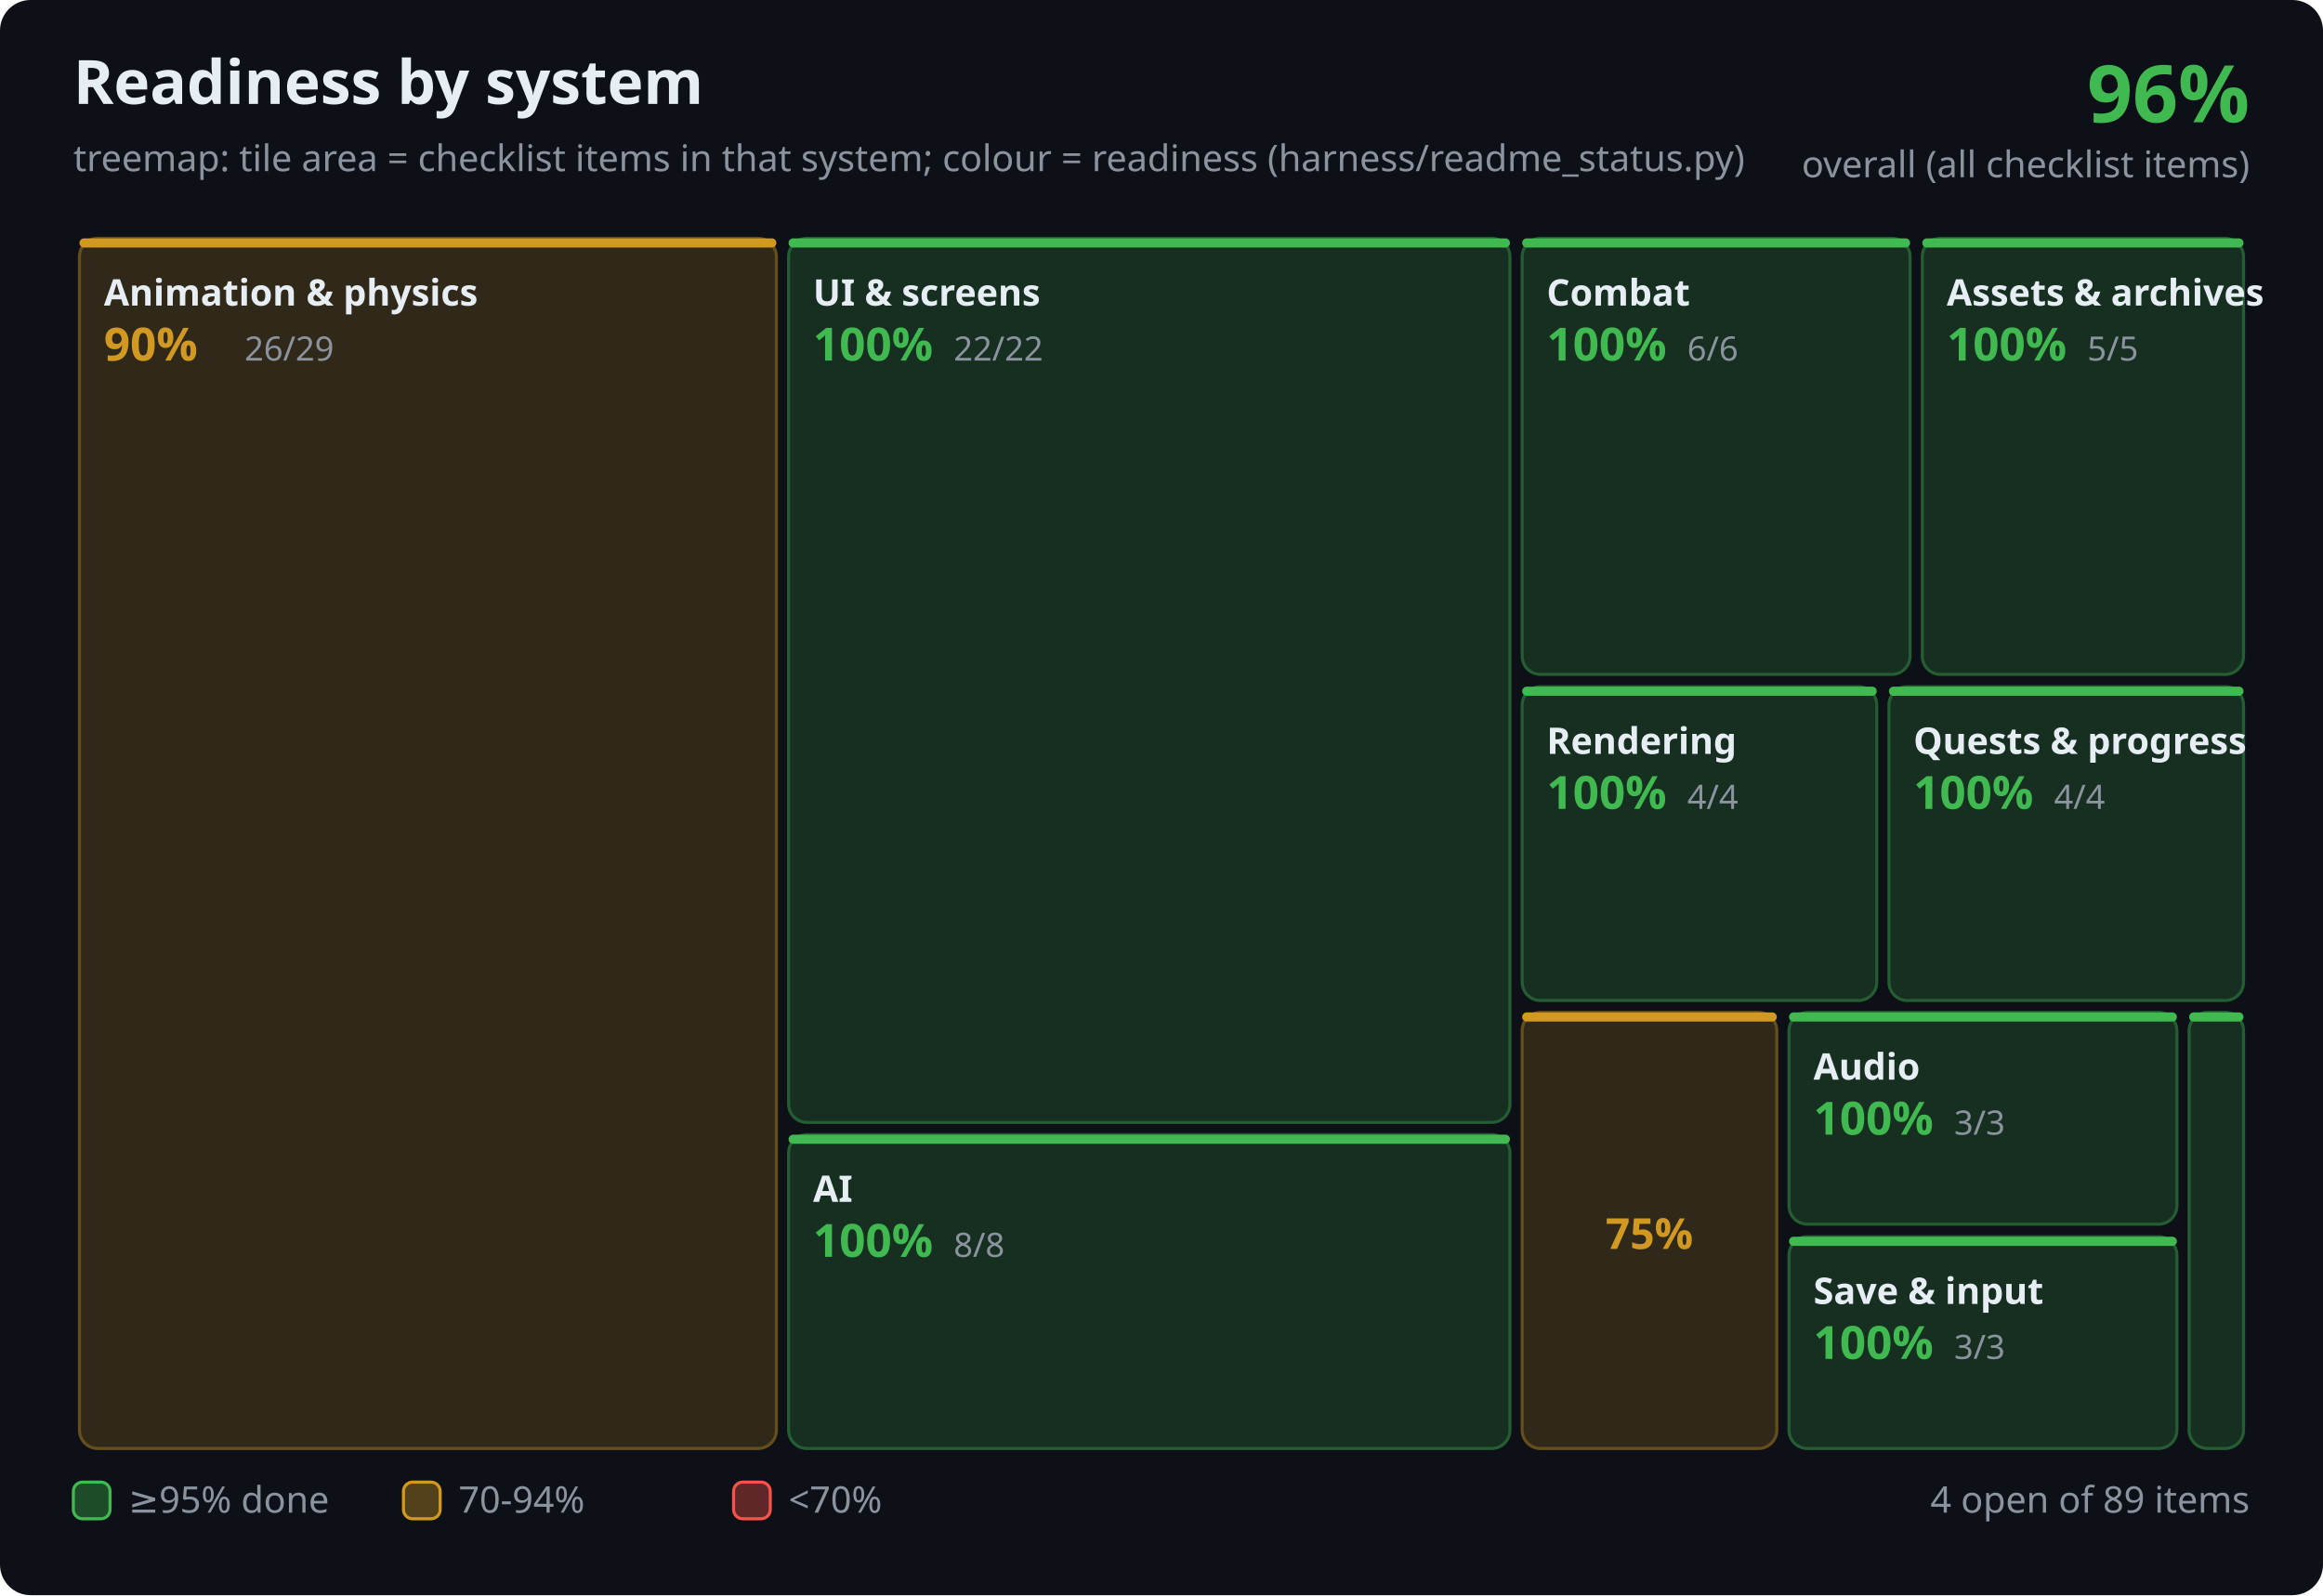
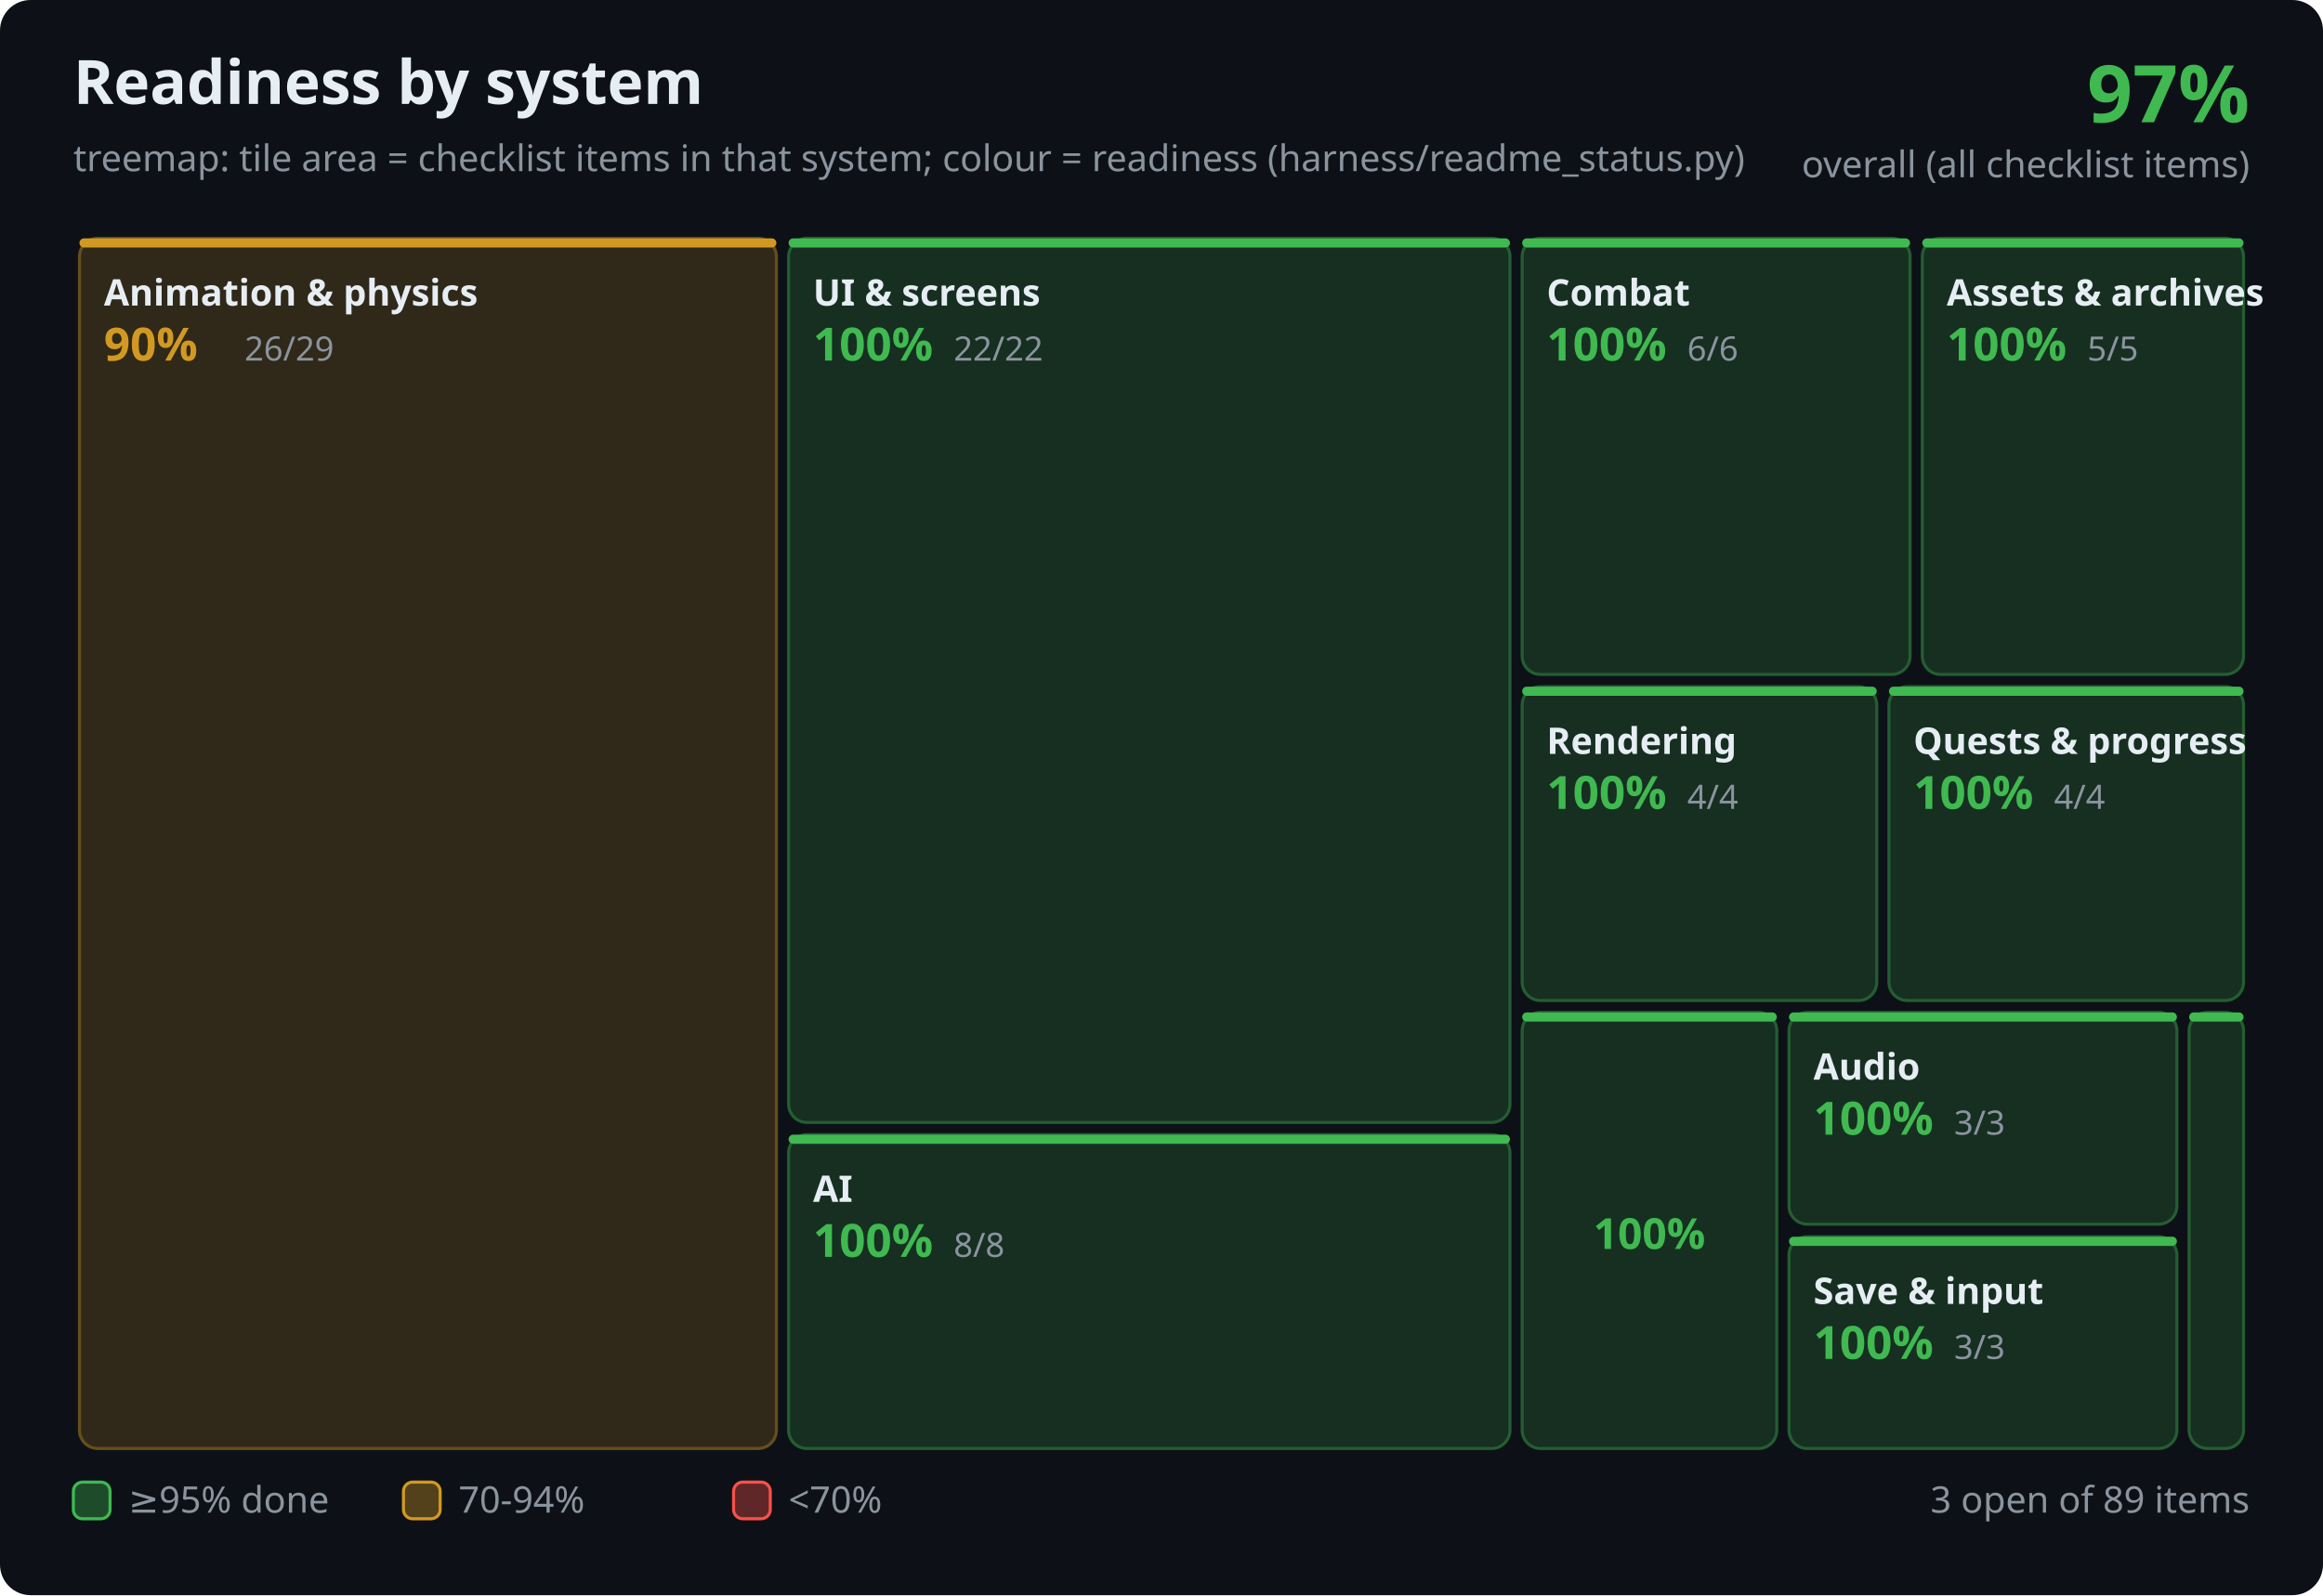
<svg xmlns="http://www.w3.org/2000/svg" width="760" height="522" viewBox="0 0 760 522" font-family="Segoe UI,Ubuntu,sans-serif">
  <rect width="760" height="522" rx="10" fill="#0d1117" />
  <text x="24" y="34" fill="#e6edf3" font-size="20" font-weight="600">Readiness by system</text>
  <text x="24" y="56" fill="#8b949e" font-size="12">treemap: tile area = checklist items in that system; colour = readiness (harness/readme_status.py)</text>
-   <text x="736" y="40" fill="#3fb950" font-size="26" font-weight="700" text-anchor="end">96%</text>
+   <text x="736" y="40" fill="#3fb950" font-size="26" font-weight="700" text-anchor="end">97%</text>
  <text x="736" y="58" fill="#8b949e" font-size="12" text-anchor="end">overall (all checklist items)</text>
  <g>
    <rect x="628.9" y="78.0" width="105.1" height="142.7" rx="6" fill="#162f21" stroke="#245d31" />
    <rect x="628.9" y="78.0" width="105.1" height="3" rx="1.5" fill="#3fb950" />
    <text x="636.9" y="100.0" fill="#e6edf3" font-size="12" font-weight="600">Assets &amp; archives</text>
    <text x="636.9" y="118.0" fill="#3fb950" font-size="15" font-weight="700">100%</text>
    <text x="682.9" y="118.0" fill="#8b949e" font-size="11">5/5</text>
  </g>
  <g>
    <rect x="498.0" y="224.7" width="116.0" height="102.7" rx="6" fill="#162f21" stroke="#245d31" />
    <rect x="498.0" y="224.7" width="116.0" height="3" rx="1.5" fill="#3fb950" />
    <text x="506.0" y="246.7" fill="#e6edf3" font-size="12" font-weight="600">Rendering</text>
    <text x="506.0" y="264.7" fill="#3fb950" font-size="15" font-weight="700">100%</text>
    <text x="552.0" y="264.7" fill="#8b949e" font-size="11">4/4</text>
  </g>
  <g>
    <rect x="26.0" y="78.0" width="228.0" height="396.0" rx="6" fill="#302919" stroke="#664e1c" />
    <rect x="26.0" y="78.0" width="228.0" height="3" rx="1.5" fill="#d29922" />
    <text x="34.0" y="100.0" fill="#e6edf3" font-size="12" font-weight="600">Animation &amp; physics</text>
    <text x="34.0" y="118.0" fill="#d29922" font-size="15" font-weight="700">90%</text>
    <text x="80.0" y="118.0" fill="#8b949e" font-size="11">26/29</text>
  </g>
  <g>
    <rect x="498.0" y="78.0" width="126.9" height="142.7" rx="6" fill="#162f21" stroke="#245d31" />
    <rect x="498.0" y="78.0" width="126.9" height="3" rx="1.5" fill="#3fb950" />
    <text x="506.0" y="100.0" fill="#e6edf3" font-size="12" font-weight="600">Combat</text>
    <text x="506.0" y="118.0" fill="#3fb950" font-size="15" font-weight="700">100%</text>
    <text x="552.0" y="118.0" fill="#8b949e" font-size="11">6/6</text>
  </g>
  <g>
    <rect x="258.0" y="371.3" width="236.0" height="102.7" rx="6" fill="#162f21" stroke="#245d31" />
    <rect x="258.0" y="371.3" width="236.0" height="3" rx="1.5" fill="#3fb950" />
    <text x="266.0" y="393.3" fill="#e6edf3" font-size="12" font-weight="600">AI</text>
    <text x="266.0" y="411.3" fill="#3fb950" font-size="15" font-weight="700">100%</text>
    <text x="312.0" y="411.3" fill="#8b949e" font-size="11">8/8</text>
  </g>
  <g>
    <rect x="258.0" y="78.0" width="236.0" height="289.3" rx="6" fill="#162f21" stroke="#245d31" />
    <rect x="258.0" y="78.0" width="236.0" height="3" rx="1.5" fill="#3fb950" />
    <text x="266.0" y="100.0" fill="#e6edf3" font-size="12" font-weight="600">UI &amp; screens</text>
    <text x="266.0" y="118.0" fill="#3fb950" font-size="15" font-weight="700">100%</text>
    <text x="312.0" y="118.0" fill="#8b949e" font-size="11">22/22</text>
  </g>
  <g>
    <rect x="618.0" y="224.7" width="116.0" height="102.7" rx="6" fill="#162f21" stroke="#245d31" />
    <rect x="618.0" y="224.7" width="116.0" height="3" rx="1.5" fill="#3fb950" />
    <text x="626.0" y="246.7" fill="#e6edf3" font-size="12" font-weight="600">Quests &amp; progress</text>
    <text x="626.0" y="264.7" fill="#3fb950" font-size="15" font-weight="700">100%</text>
    <text x="672.0" y="264.7" fill="#8b949e" font-size="11">4/4</text>
  </g>
  <g>
    <rect x="585.3" y="331.3" width="126.9" height="69.3" rx="6" fill="#162f21" stroke="#245d31" />
    <rect x="585.3" y="331.3" width="126.9" height="3" rx="1.5" fill="#3fb950" />
    <text x="593.3" y="353.3" fill="#e6edf3" font-size="12" font-weight="600">Audio</text>
    <text x="593.3" y="371.3" fill="#3fb950" font-size="15" font-weight="700">100%</text>
    <text x="639.3" y="371.3" fill="#8b949e" font-size="11">3/3</text>
  </g>
  <g>
    <rect x="585.3" y="404.7" width="126.9" height="69.3" rx="6" fill="#162f21" stroke="#245d31" />
    <rect x="585.3" y="404.7" width="126.9" height="3" rx="1.5" fill="#3fb950" />
    <text x="593.3" y="426.7" fill="#e6edf3" font-size="12" font-weight="600">Save &amp; input</text>
    <text x="593.3" y="444.7" fill="#3fb950" font-size="15" font-weight="700">100%</text>
    <text x="639.3" y="444.7" fill="#8b949e" font-size="11">3/3</text>
  </g>
  <g>
    <rect x="716.2" y="331.3" width="17.8" height="142.7" rx="6" fill="#162f21" stroke="#245d31" />
    <rect x="716.2" y="331.3" width="17.8" height="3" rx="1.5" fill="#3fb950" />
  </g>
  <g>
-     <rect x="498.0" y="331.3" width="83.3" height="142.7" rx="6" fill="#302919" stroke="#664e1c" />
-     <rect x="498.0" y="331.3" width="83.3" height="3" rx="1.5" fill="#d29922" />
-     <text x="539.6" y="408.7" fill="#d29922" font-size="14" font-weight="700" text-anchor="middle">75%</text>
+     <rect x="498.0" y="331.3" width="83.3" height="142.7" rx="6" fill="#162f21" stroke="#245d31" />
+     <rect x="498.0" y="331.3" width="83.3" height="3" rx="1.5" fill="#3fb950" />
+     <text x="539.6" y="408.7" fill="#3fb950" font-size="14" font-weight="700" text-anchor="middle">100%</text>
  </g>
  <rect x="24" y="485" width="12" height="12" rx="3" fill="#1e4c2b" stroke="#3fb950" />
  <text x="42" y="495" fill="#8b949e" font-size="12">≥95% done</text>
  <rect x="132" y="485" width="12" height="12" rx="3" fill="#52411b" stroke="#d29922" />
  <text x="150" y="495" fill="#8b949e" font-size="12">70-94%</text>
  <rect x="240" y="485" width="12" height="12" rx="3" fill="#5f2728" stroke="#f85149" />
  <text x="258" y="495" fill="#8b949e" font-size="12">&lt;70%</text>
-   <text x="736" y="495" fill="#8b949e" font-size="12" text-anchor="end">4 open of 89 items</text>
+   <text x="736" y="495" fill="#8b949e" font-size="12" text-anchor="end">3 open of 89 items</text>
</svg>
